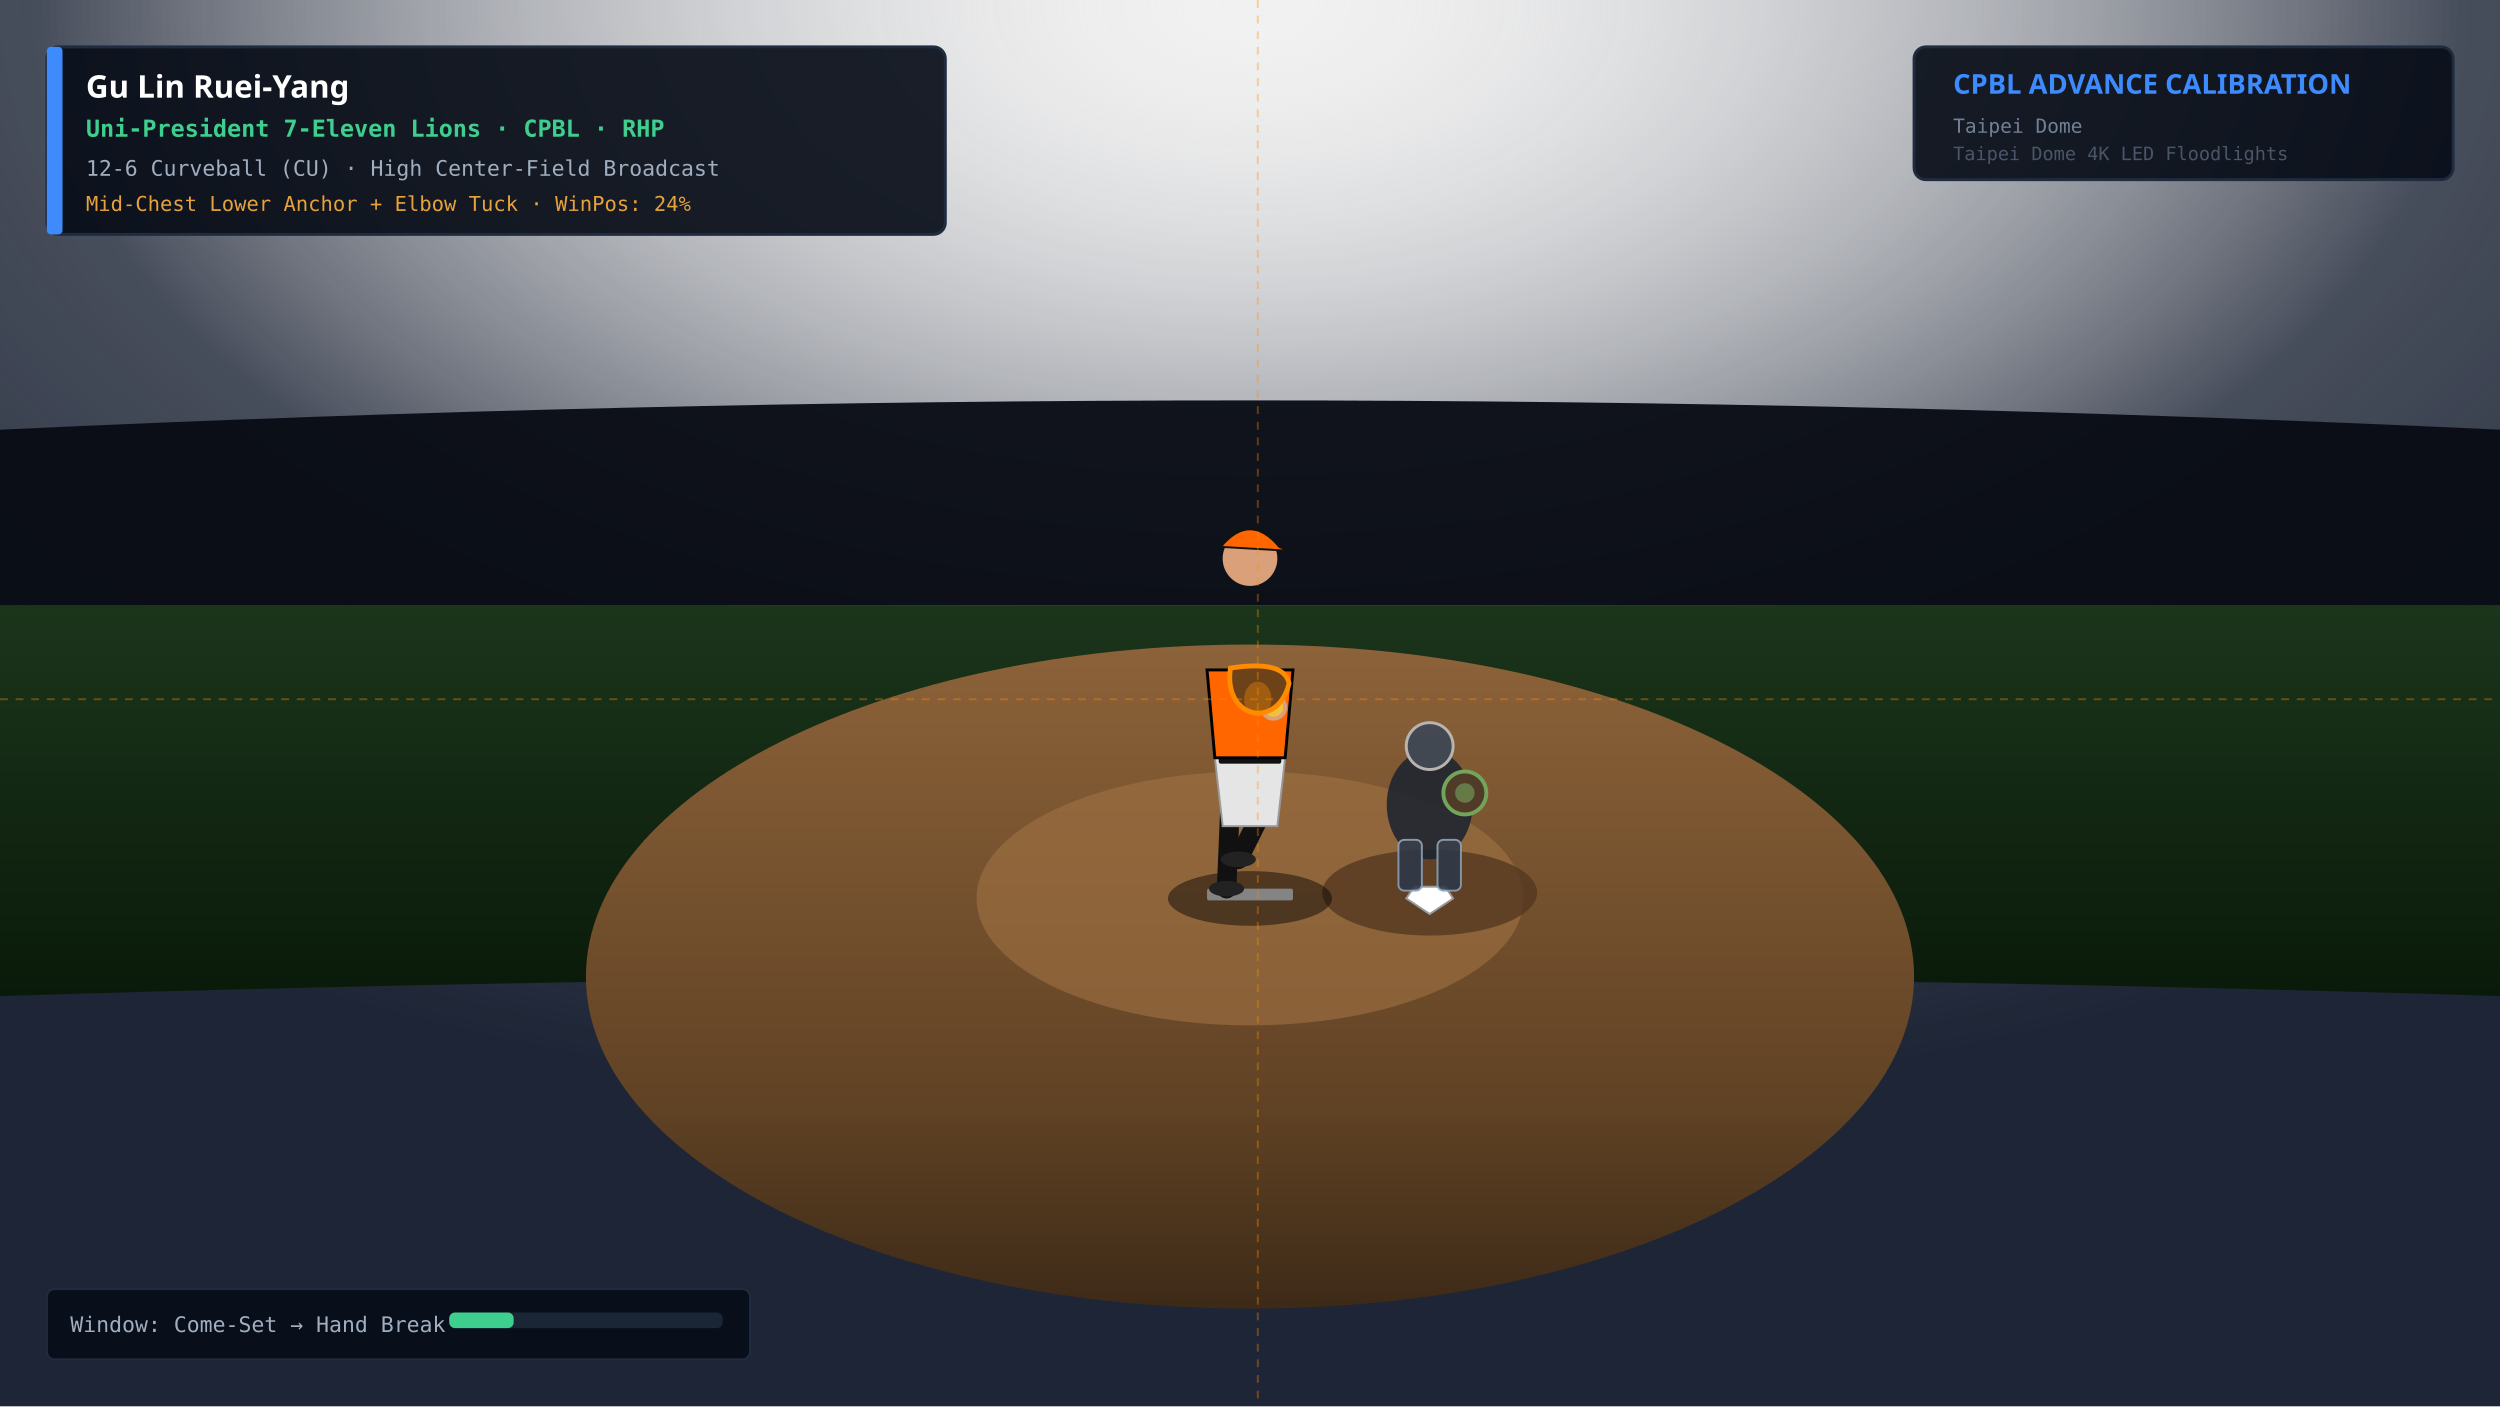
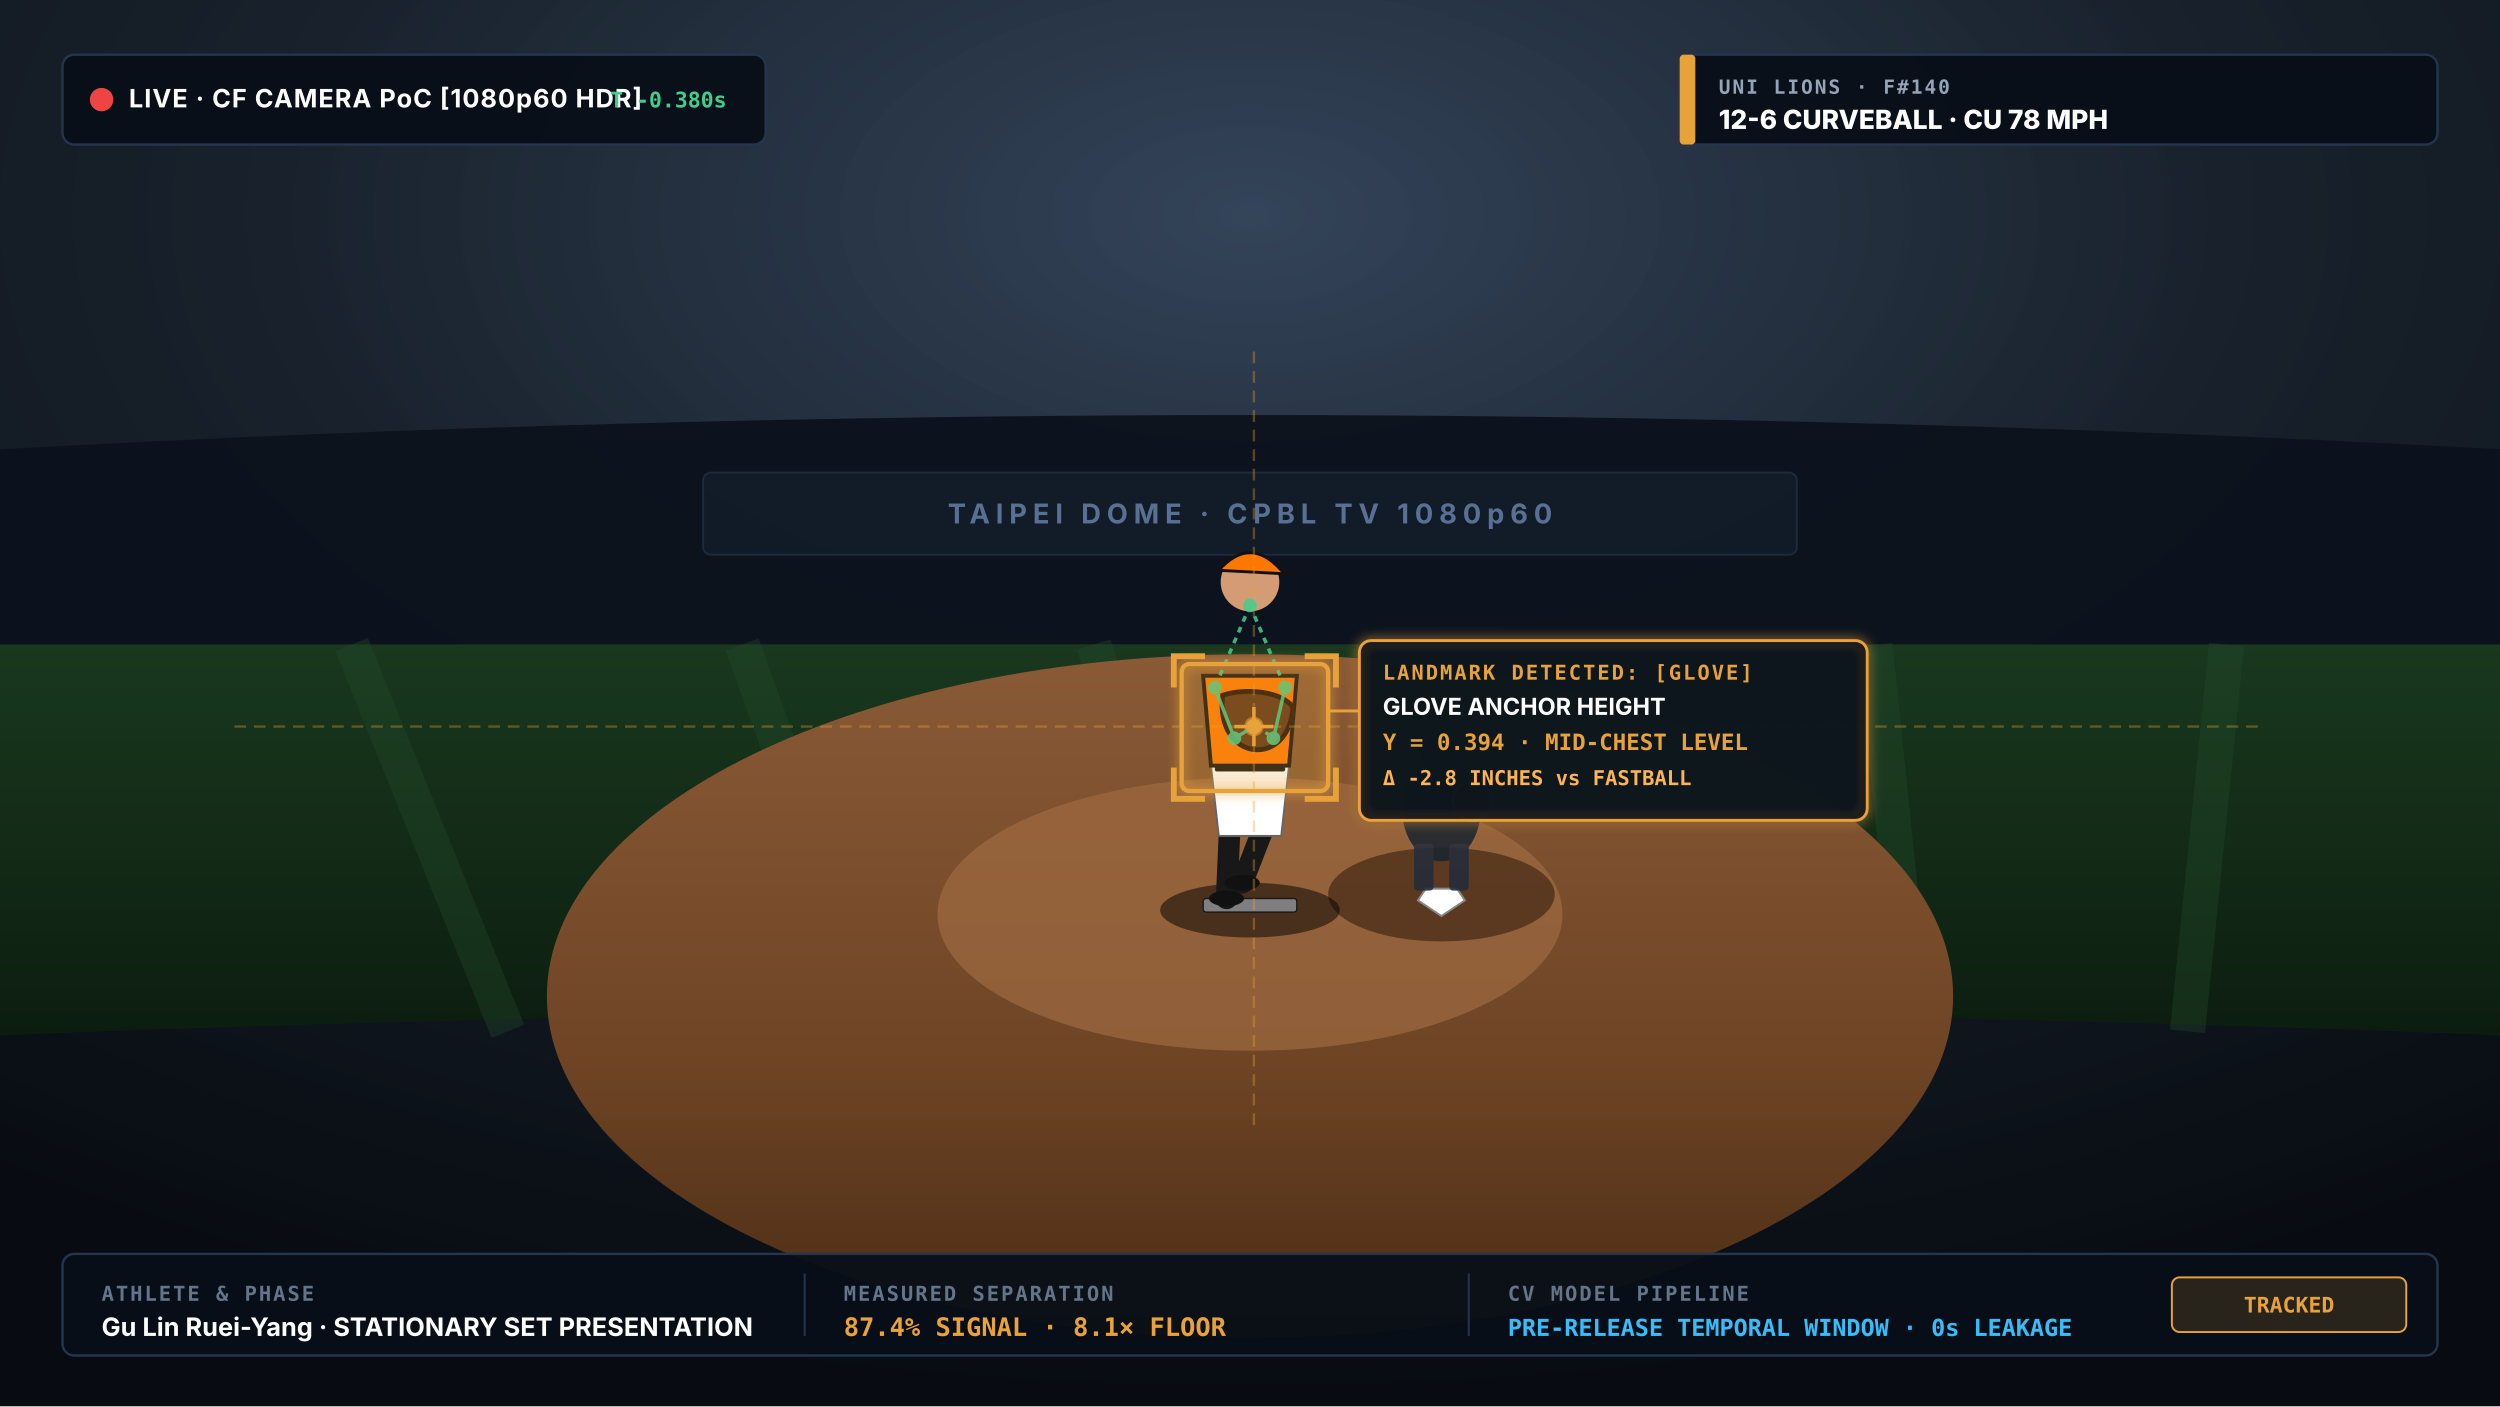
- <svg xmlns="http://www.w3.org/2000/svg" viewBox="0 0 1280 720" width="1280" height="720">
+ <svg xmlns="http://www.w3.org/2000/svg" viewBox="0 0 1280 720" width="1280" height="720" style="background:#0a0e14; font-family:'Manrope', -apple-system, BlinkMacSystemFont, sans-serif;">
  <defs>
-     <radialGradient id="stadiumLights" cx="50%" cy="0%" r="80%">
-       <stop offset="0%" stop-color="#ffffff" stop-opacity="0.08" />
-       <stop offset="60%" stop-color="#1d2536" stop-opacity="0.8" />
-       <stop offset="100%" stop-color="#1d2536" stop-opacity="1" />
+     <radialGradient id="stadiumGlow" cx="50%" cy="15%" r="85%">
+       <stop offset="0%" stop-color="#2a3b52" stop-opacity="0.95" />
+       <stop offset="45%" stop-color="#141d28" stop-opacity="0.98" />
+       <stop offset="100%" stop-color="#080c12" stop-opacity="1.0" />
    </radialGradient>
-     <linearGradient id="moundDirt" x1="0%" y1="0%" x2="0%" y2="100%">
-       <stop offset="0%" stop-color="#8c6239" />
-       <stop offset="70%" stop-color="#604224" />
-       <stop offset="100%" stop-color="#3d2a17" />
+     <linearGradient id="grassStripes" x1="0%" y1="0%" x2="0%" y2="100%">
+       <stop offset="0%" stop-color="#19381e" />
+       <stop offset="50%" stop-color="#132b17" />
+       <stop offset="100%" stop-color="#0c1d10" />
    </linearGradient>
-     <linearGradient id="grassGrad" x1="0%" y1="0%" x2="0%" y2="100%">
-       <stop offset="0%" stop-color="#1b351b" />
-       <stop offset="100%" stop-color="#0a1a0a" />
+     <linearGradient id="moundClay" x1="0%" y1="0%" x2="0%" y2="100%">
+       <stop offset="0%" stop-color="#8a5a36" />
+       <stop offset="60%" stop-color="#6e4425" />
+       <stop offset="100%" stop-color="#4a2c14" />
    </linearGradient>
+     <linearGradient id="reticleGrad" x1="0%" y1="0%" x2="100%" y2="100%">
+       <stop offset="0%" stop-color="#e8a23a" stop-opacity="0.9" />
+       <stop offset="100%" stop-color="#e8a23a" stop-opacity="0.3" />
+     </linearGradient>
+     <filter id="softGlow" x="-20%" y="-20%" width="140%" height="140%">
+       <feGaussianBlur stdDeviation="3" result="blur" />
+       <feMerge>
+         <feMergeNode in="blur" />
+         <feMergeNode in="SourceGraphic" />
+       </feMerge>
+     </filter>
  </defs>
-   <rect width="1280" height="720" fill="url(#stadiumLights)" />
-   <path d="M0,220 Q640,190 1280,220 L1280,310 L0,310 Z" fill="#080c14" opacity="0.95" />
-   <path d="M0,310 L1280,310 L1280,510 Q640,490 0,510 Z" fill="url(#grassGrad)" />
-   <ellipse cx="640" cy="500" rx="340" ry="170" fill="url(#moundDirt)" />
-   <ellipse cx="640" cy="460" rx="140" ry="65" fill="#a07242" opacity="0.6" />
-   <rect x="618" y="455" width="44" height="6" fill="#f0f0f0" rx="1" />
-   <ellipse cx="732" cy="457" rx="55" ry="22" fill="#50351d" opacity="0.75" />
-   <polygon points="724,454 740,454 744,460 732,468 720,460" fill="#ffffff" stroke="#999" stroke-width="1" />
-   <g id="catcher-silhouette" opacity="0.88">
-     <ellipse cx="732" cy="412" rx="22" ry="28" fill="#1c2430" />
-     <circle cx="732" cy="382" r="12" fill="#3a4556" stroke="#c0c0c0" stroke-width="1.5" />
-     <rect x="716" y="430" width="12" height="26" fill="#2d3748" rx="3" stroke="#88a0b8" stroke-width="1" />
-     <rect x="736" y="430" width="12" height="26" fill="#2d3748" rx="3" stroke="#88a0b8" stroke-width="1" />
-     <circle cx="750" cy="406" r="11" fill="#4a3728" stroke="#70af5f" stroke-width="2" />
-     <circle cx="750" cy="406" r="5" fill="#70af5f" opacity="0.6" />
+   <rect width="1280" height="720" fill="url(#stadiumGlow)" />
+   <path d="M0,230 Q640,195 1280,230 L1280,330 L0,330 Z" fill="#0c121c" opacity="0.95" />
+   <rect x="360" y="242" width="560" height="42" rx="4" fill="#141e2e" opacity="0.65" stroke="#25354d" stroke-width="1" />
+   <text x="640" y="268" fill="#587094" font-size="14" font-weight="700" letter-spacing="3" text-anchor="middle">TAIPEI DOME · CPBL TV 1080p60</text>
+   <path d="M0,330 L1280,330 L1280,530 Q640,505 0,530 Z" fill="url(#grassStripes)" />
+   <path d="M180,330 L260,528 M380,330 L450,525 M560,330 L620,522 M760,330 L800,522 M960,330 L980,525 M1140,330 L1120,528" stroke="#234a2a" stroke-width="18" opacity="0.35" />
+   <ellipse cx="640" cy="510" rx="360" ry="175" fill="url(#moundClay)" />
+   <ellipse cx="640" cy="468" rx="160" ry="70" fill="#9e6940" opacity="0.7" />
+   <rect x="616" y="460" width="48" height="7" fill="#ffffff" rx="1.5" stroke="#333" stroke-width="0.75" />
+   <ellipse cx="738" cy="458" rx="58" ry="24" fill="#4d3019" opacity="0.8" />
+   <polygon points="730,455 746,455 750,461 738,469 726,461" fill="#ffffff" stroke="#888" stroke-width="1" />
+   <g opacity="0.85">
+     <ellipse cx="738" cy="415" rx="20" ry="26" fill="#18222f" />
+     <circle cx="738" cy="386" r="11" fill="#2d3a4d" stroke="#60728c" stroke-width="1" />
+     <rect x="724" y="432" width="10" height="24" fill="#222c3a" rx="2" />
+     <rect x="742" y="432" width="10" height="24" fill="#222c3a" rx="2" />
+     <circle cx="754" cy="410" r="10" fill="#442a18" stroke="#4ade80" stroke-width="1.5" />
  </g>
-   <g id="pitcher-anatomy">
-     <ellipse cx="640" cy="460" rx="42" ry="14" fill="#000000" opacity="0.45" />
-     <line x1="630" y1="408" x2="628" y2="455" stroke="#111111" stroke-width="10" stroke-linecap="round" />
-     <line x1="650" y1="408" x2="634" y2="440" stroke="#111111" stroke-width="10" stroke-linecap="round" />
-     <ellipse cx="628" cy="455" rx="9" ry="4" fill="#222" />
-     <ellipse cx="634" cy="440" rx="9" ry="4" fill="#222" />
-     <polygon points="622,388 658,388 654,423 626,423" fill="#e5e5e5" stroke="#999" stroke-width="1" />
-     <rect x="624" y="386" width="32" height="5" fill="#111" rx="1" />
-     <path d="M618,343 L662,343 L658,388 L622,388 Z" fill="#ff6600" stroke="#000000" stroke-width="1.5" />
-     <circle cx="640" cy="286" r="14" fill="#d9a07a" />
-     <path d="M625,280 Q640,262 655,280 L660,282 Z" fill="#ff6600" stroke="#111" stroke-width="1" />
-     <line x1="656" y1="350" x2="652" y2="362" stroke="#ff6600" stroke-width="8" stroke-linecap="round" />
-     <circle cx="652" cy="362" r="6" fill="#f0c040" stroke="#d9a07a" stroke-width="2" />
-     <line x1="624" y1="350" x2="644" y2="358" stroke="#ff6600" stroke-width="8" stroke-linecap="round" />
-     <path d="M630,342 C626,368 654,374 660,350 C658,340 644,340 630,342 Z" fill="#6d4218" stroke="#ff8c00" stroke-width="2.5" />
-     <ellipse cx="644" cy="358" rx="7" ry="9" fill="#ff8c00" opacity="0.35" />
+   <g id="athlete-pose">
+     <ellipse cx="640" cy="466" rx="46" ry="14" fill="#000000" opacity="0.5" />
+     <line x1="630" y1="416" x2="628" y2="460" stroke="#181818" stroke-width="11" stroke-linecap="round" />
+     <line x1="650" y1="416" x2="636" y2="452" stroke="#181818" stroke-width="11" stroke-linecap="round" />
+     <ellipse cx="628" cy="460" rx="9" ry="4" fill="#111111" />
+     <ellipse cx="636" cy="452" rx="9" ry="4" fill="#111111" />
+     <polygon points="620,392 660,392 656,428 624,428" fill="#ffffff" stroke="#666666" stroke-width="1" />
+     <rect x="622" y="390" width="36" height="5" fill="#111111" rx="1" />
+     <path d="M616,346 L664,346 L660,392 L620,392 Z" fill="#ff7700" stroke="#111111" stroke-width="2" />
+     <circle cx="640" cy="298" r="15" fill="#d49c74" />
+     <path d="M624,292 Q640,274 656,292 L662,294 Z" fill="#ff7700" stroke="#111111" stroke-width="1.5" />
+     <line x1="658" y1="352" x2="652" y2="378" stroke="#ff7700" stroke-width="8" stroke-linecap="round" />
+     <line x1="652" y1="378" x2="648" y2="375" stroke="#ff7700" stroke-width="7" stroke-linecap="round" />
+     <circle cx="648" cy="375" r="6.5" fill="#d49c74" stroke="#885533" stroke-width="1.5" />
+     <line x1="622" y1="352" x2="632" y2="378" stroke="#ff7700" stroke-width="8" stroke-linecap="round" />
+     <line x1="632" y1="378" x2="638" y2="372" stroke="#ff7700" stroke-width="7" stroke-linecap="round" />
+     <path d="M626,356 C622,390 660,394 662,362 C656,354 638,352 626,356 Z" fill="#5c3317" stroke="#221105" stroke-width="2.5" />
+     <circle cx="642" cy="372" r="5" fill="#e8a23a" opacity="0.6" />
  </g>
-   <g opacity="0.35">
-     <line x1="0" y1="358" x2="1280" y2="358" stroke="#ff8c00" stroke-dasharray="4,4" stroke-width="1" />
-     <line x1="644" y1="0" x2="644" y2="720" stroke="#ff8c00" stroke-dasharray="4,4" stroke-width="1" />
+   <line x1="120" y1="372" x2="1160" y2="372" stroke="#e8a23a" stroke-opacity="0.35" stroke-dasharray="6,4" stroke-width="1.2" />
+   <line x1="642" y1="180" x2="642" y2="580" stroke="#e8a23a" stroke-opacity="0.35" stroke-dasharray="6,4" stroke-width="1.2" />
+   <g opacity="0.85">
+     <line x1="640" y1="310" x2="622" y2="352" stroke="#3ecf8e" stroke-width="1.8" stroke-dasharray="3,3" />
+     <line x1="640" y1="310" x2="658" y2="352" stroke="#3ecf8e" stroke-width="1.8" stroke-dasharray="3,3" />
+     <line x1="622" y1="352" x2="632" y2="378" stroke="#3ecf8e" stroke-width="1.8" />
+     <line x1="658" y1="352" x2="652" y2="378" stroke="#3ecf8e" stroke-width="1.8" />
+     <line x1="632" y1="378" x2="642" y2="372" stroke="#3ecf8e" stroke-width="1.8" />
+     <line x1="652" y1="378" x2="648" y2="375" stroke="#3ecf8e" stroke-width="1.8" />
+     <circle cx="640" cy="310" r="3.5" fill="#3ecf8e" />
+     <circle cx="622" cy="352" r="3.5" fill="#3ecf8e" />
+     <circle cx="658" cy="352" r="3.5" fill="#3ecf8e" />
+     <circle cx="632" cy="378" r="3.5" fill="#3ecf8e" />
+     <circle cx="652" cy="378" r="3.5" fill="#3ecf8e" />
  </g>
-   <rect x="24" y="24" width="460" height="96" fill="#080e18" fill-opacity="0.92" rx="6" stroke="#1f2c3f" stroke-width="1.5" />
-   <rect x="24" y="24" width="8" height="96" fill="#3d8bfd" rx="2" />
-   <text x="44" y="50" fill="#ffffff" font-family="Manrope, sans-serif" font-size="16" font-weight="700">Gu Lin Ruei-Yang</text>
-   <text x="44" y="70" fill="#3ecf8e" font-family="IBM Plex Mono, monospace" font-size="12" font-weight="600">Uni-President 7-Eleven Lions · CPBL · RHP</text>
-   <text x="44" y="90" fill="#a0aec0" font-family="IBM Plex Mono, monospace" font-size="11">12-6 Curveball (CU) · High Center-Field Broadcast</text>
-   <text x="44" y="108" fill="#e8a23a" font-family="IBM Plex Mono, monospace" font-size="10.5">Mid-Chest Lower Anchor + Elbow Tuck · WinPos: 24%</text>
-   <rect x="980" y="24" width="276" height="68" fill="#080e18" fill-opacity="0.92" rx="6" stroke="#1f2c3f" stroke-width="1.5" />
-   <text x="1000" y="48" fill="#3d8bfd" font-family="Manrope, sans-serif" font-size="14" font-weight="800">CPBL ADVANCE CALIBRATION</text>
-   <text x="1000" y="68" fill="#718096" font-family="IBM Plex Mono, monospace" font-size="10">Taipei Dome</text>
-   <text x="1000" y="82" fill="#4a5568" font-family="IBM Plex Mono, monospace" font-size="9.5">Taipei Dome 4K LED Floodlights</text>
-   <rect x="24" y="660" width="360" height="36" fill="#080e18" fill-opacity="0.92" rx="4" stroke="#1f2c3f" stroke-width="1" />
-   <text x="36" y="682" fill="#a0aec0" font-family="IBM Plex Mono, monospace" font-size="11">Window: Come-Set → Hand Break</text>
-   <rect x="230" y="672" width="140" height="8" fill="#1a2636" rx="3" />
-   <rect x="230" y="672" width="33" height="8" fill="#3ecf8e" rx="3" />
+   <rect x="605" y="340" width="75" height="65" fill="#e8a23a" fill-opacity="0.12" stroke="#e8a23a" stroke-width="2.2" rx="4" filter="url(#softGlow)" />
+   <path d="M601,352 L601,336 L617,336" stroke="#e8a23a" stroke-width="3" fill="none" />
+   <path d="M684,352 L684,336 L668,336" stroke="#e8a23a" stroke-width="3" fill="none" />
+   <path d="M601,393 L601,409 L617,409" stroke="#e8a23a" stroke-width="3" fill="none" />
+   <path d="M684,393 L684,409 L668,409" stroke="#e8a23a" stroke-width="3" fill="none" />
+   <circle cx="642" cy="372" r="4" fill="#e8a23a" />
+   <line x1="632" y1="372" x2="652" y2="372" stroke="#e8a23a" stroke-width="1.8" />
+   <line x1="642" y1="362" x2="642" y2="382" stroke="#e8a23a" stroke-width="1.8" />
+   <g transform="translate(696, 328)">
+     <rect width="260" height="92" rx="6" fill="#0b131e" fill-opacity="0.92" stroke="#e8a23a" stroke-width="1.5" filter="url(#softGlow)" />
+     <text x="12" y="20" fill="#e8a23a" font-size="10.5" font-weight="800" font-family="'IBM Plex Mono', monospace" letter-spacing="1">LANDMARK DETECTED: [GLOVE]</text>
+     <text x="12" y="38" fill="#ffffff" font-size="12" font-weight="700">GLOVE ANCHOR HEIGHT</text>
+     <text x="12" y="56" fill="#e8a23a" font-size="11.5" font-weight="700" font-family="'IBM Plex Mono', monospace">Y = 0.394 · MID-CHEST LEVEL</text>
+     <text x="12" y="74" fill="#ffb454" font-size="10.5" font-weight="600" font-family="'IBM Plex Mono', monospace">Δ -2.8 INCHES vs FASTBALL</text>
+     <line x1="0" y1="36" x2="-16" y2="36" stroke="#e8a23a" stroke-width="1.5" />
+   </g>
+   <g transform="translate(32, 28)">
+     <rect width="360" height="46" rx="6" fill="#080e18" fill-opacity="0.94" stroke="#25354d" stroke-width="1.2" />
+     <circle cx="20" cy="23" r="6" fill="#ef4444" />
+     <text x="34" y="27" fill="#ffffff" font-size="13" font-weight="700" letter-spacing="0.5">LIVE · CF CAMERA PoC [1080p60 HDR]</text>
+     <text x="340" y="27" fill="#3ecf8e" font-size="11" font-weight="700" font-family="'IBM Plex Mono', monospace" text-anchor="end">T -0.380s</text>
+   </g>
+   <g transform="translate(860, 28)">
+     <rect width="388" height="46" rx="6" fill="#080e18" fill-opacity="0.94" stroke="#25354d" stroke-width="1.2" />
+     <rect x="0" y="0" width="8" height="46" rx="2" fill="#e8a23a" />
+     <text x="20" y="20" fill="#94a3b8" font-size="10" font-weight="800" letter-spacing="1" font-family="'IBM Plex Mono', monospace">UNI LIONS · F#140</text>
+     <text x="20" y="38" fill="#ffffff" font-size="13.5" font-weight="800">12-6 CURVEBALL · CU 78 MPH</text>
+   </g>
+   <g transform="translate(32, 642)">
+     <rect width="1216" height="52" rx="6" fill="#080e18" fill-opacity="0.94" stroke="#25354d" stroke-width="1.2" />
+     <text x="20" y="24" fill="#64748b" font-size="10.5" font-weight="800" letter-spacing="1" font-family="'IBM Plex Mono', monospace">ATHLETE &amp; PHASE</text>
+     <text x="20" y="42" fill="#ffffff" font-size="13" font-weight="700">Gu Lin Ruei-Yang · STATIONARY SET PRESENTATION</text>
+     <line x1="380" y1="10" x2="380" y2="42" stroke="#25354d" stroke-width="1" />
+     <text x="400" y="24" fill="#64748b" font-size="10.5" font-weight="800" letter-spacing="1" font-family="'IBM Plex Mono', monospace">MEASURED SEPARATION</text>
+     <text x="400" y="42" fill="#e8a23a" font-size="13" font-weight="700" font-family="'IBM Plex Mono', monospace">87.4% SIGNAL · 8.1× FLOOR</text>
+     <line x1="720" y1="10" x2="720" y2="42" stroke="#25354d" stroke-width="1" />
+     <text x="740" y="24" fill="#64748b" font-size="10.5" font-weight="800" letter-spacing="1" font-family="'IBM Plex Mono', monospace">CV MODEL PIPELINE</text>
+     <text x="740" y="42" fill="#38bdf8" font-size="12" font-weight="600" font-family="'IBM Plex Mono', monospace">PRE-RELEASE TEMPORAL WINDOW · 0s LEAKAGE</text>
+     <rect x="1080" y="12" width="120" height="28" rx="4" fill="#e8a23a" fill-opacity="0.15" stroke="#e8a23a" stroke-width="1" />
+     <text x="1140" y="30" fill="#e8a23a" font-size="11" font-weight="800" font-family="'IBM Plex Mono', monospace" text-anchor="middle">TRACKED</text>
+   </g>
</svg>
